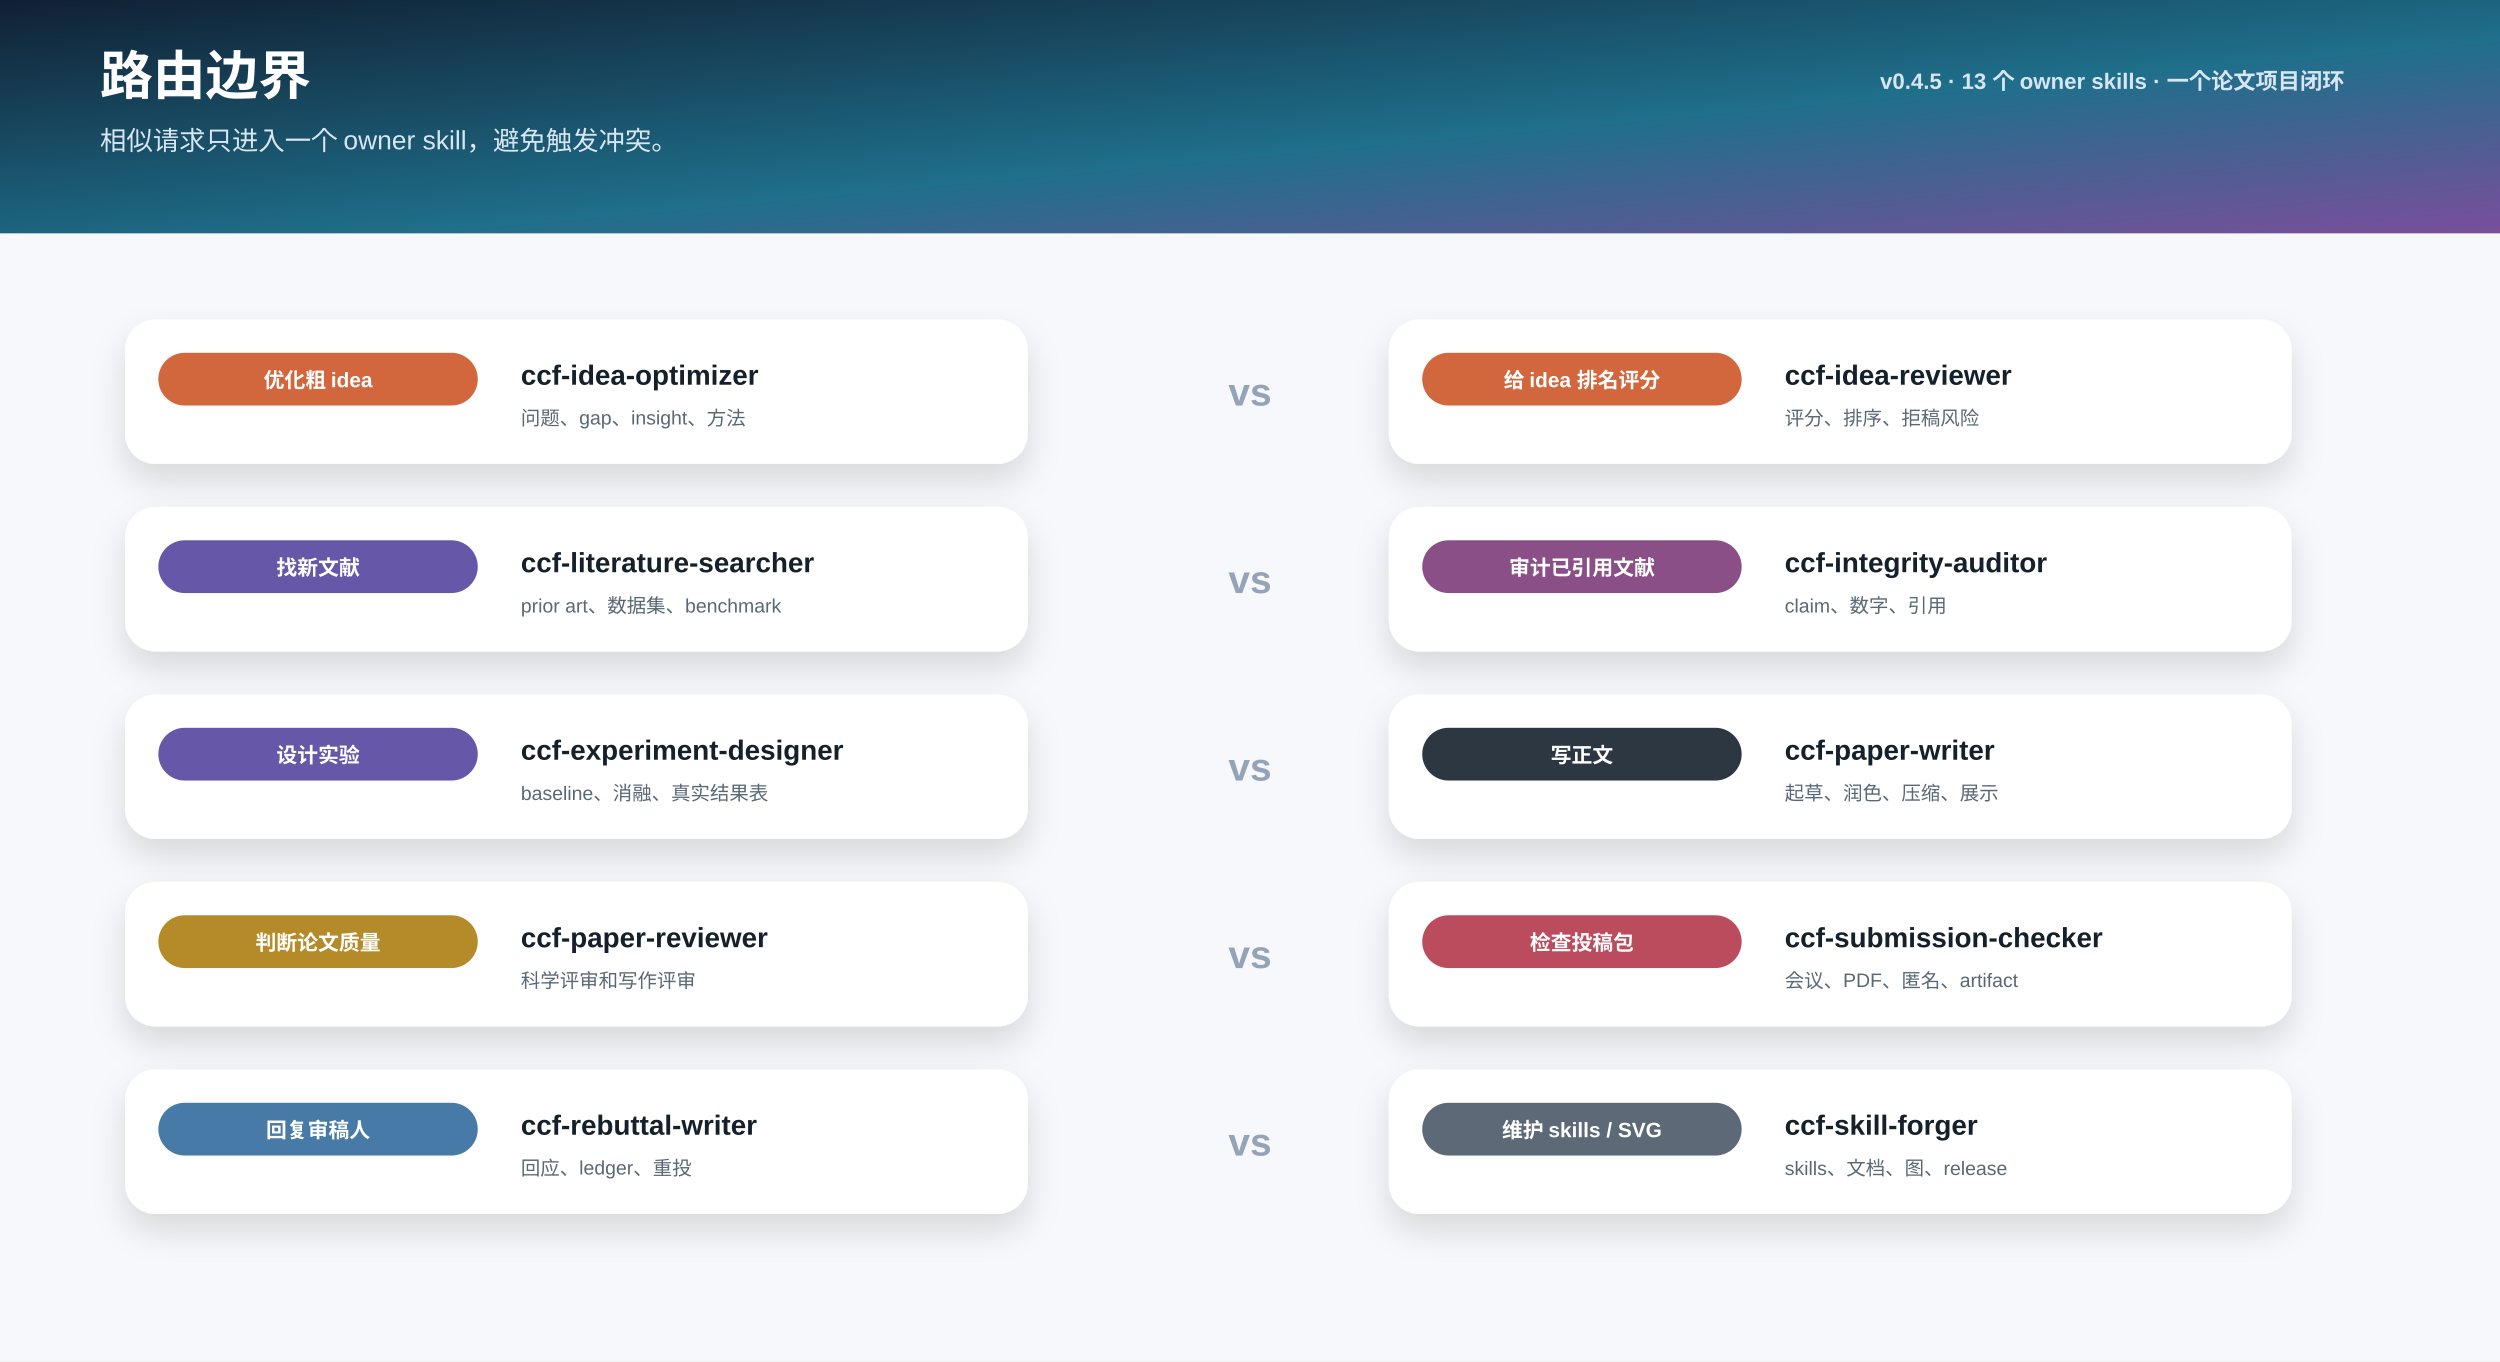
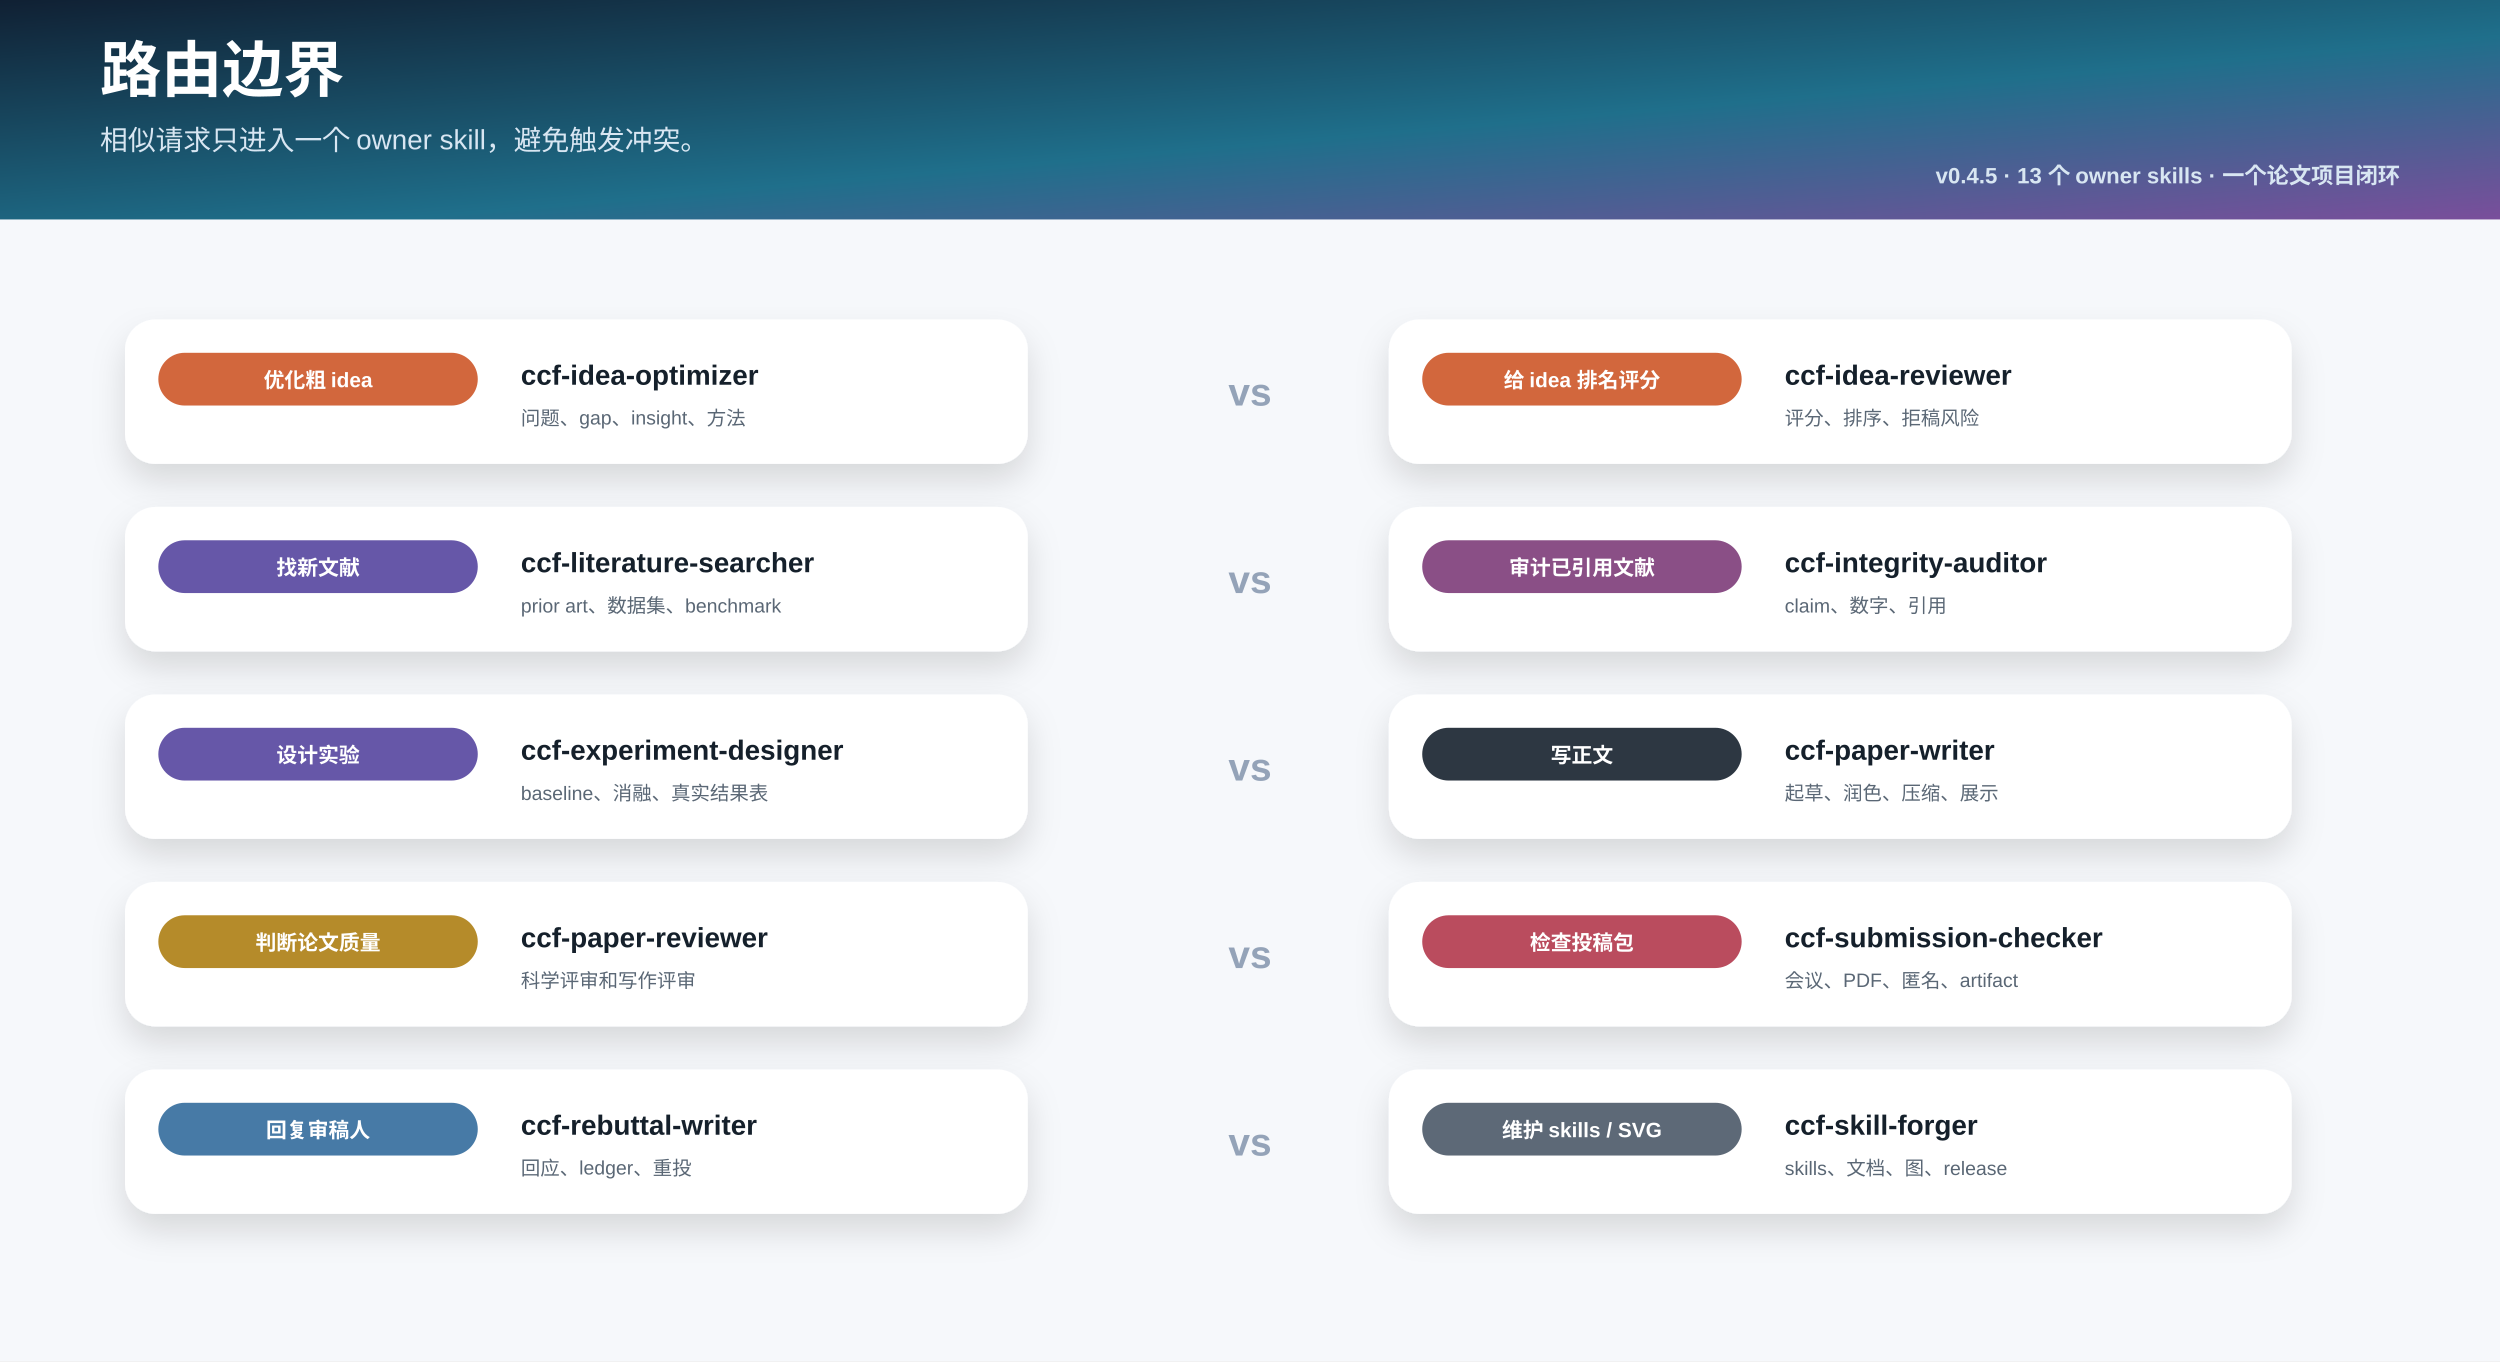
<svg xmlns="http://www.w3.org/2000/svg" width="1800" height="980" viewBox="0 0 1800 980">
  <defs>
    <linearGradient id="header" x1="0" y1="0" x2="1" y2="1">
      <stop offset="0" stop-color="#102033" />
      <stop offset="0.58" stop-color="#1F6F8B" />
      <stop offset="1" stop-color="#7A4E9B" />
    </linearGradient>
    <filter id="shadow" x="-20%" y="-20%" width="140%" height="160%">
      <feDropShadow dx="0" dy="12" stdDeviation="12" flood-color="#0B1826" flood-opacity="0.13" />
    </filter>
    <marker id="arrow" markerWidth="13" markerHeight="13" refX="11" refY="6.5" orient="auto">
      <path d="M2,2 L11,6.5 L2,11 Z" fill="#7B8794" />
    </marker>
  </defs>
  <style>text{font-family:Microsoft YaHei, Segoe UI, Arial, sans-serif;dominant-baseline:auto} .mono{font-family:Consolas,Menlo,monospace}</style>
  <rect x="0" y="0" width="1800" height="980" rx="0" fill="#F6F8FB" stroke="none" stroke-width="2" />
-   <rect x="0" y="0" width="1800" height="168" rx="0" fill="url(#header)" stroke="none" stroke-width="2" />
-   <text x="72" y="68" font-size="38" font-weight="850" fill="#FFFFFF" text-anchor="start">路由边界</text>
-   <text x="72" y="108" font-size="19" font-weight="500" fill="#D8E6F2" text-anchor="start">相似请求只进入一个 owner skill，避免触发冲突。</text>
-   <text x="1688" y="64" font-size="16" font-weight="650" fill="#D8E6F2" text-anchor="end">v0.4.5 · 13 个 owner skills · 一个论文项目闭环</text>
+   <rect x="0" y="0" width="1800" height="158" rx="0" fill="url(#header)" stroke="none" stroke-width="2" />
+   <text x="72" y="66" font-size="44" font-weight="850" fill="#FFFFFF" text-anchor="start">路由边界</text>
+   <text x="72" y="108" font-size="20" font-weight="500" fill="#D8E6F2" text-anchor="start">相似请求只进入一个 owner skill，避免触发冲突。</text>
+   <text x="1728" y="132" font-size="16" font-weight="650" fill="#D8E6F2" text-anchor="end">v0.4.5 · 13 个 owner skills · 一个论文项目闭环</text>
  <rect x="90" y="230" width="650" height="104" rx="22" fill="#FFFFFF" stroke="none" stroke-width="2" filter="url(#shadow)" />
  <rect x="114" y="254" width="230" height="38" rx="19" fill="#D2673D" stroke="none" stroke-width="2" />
  <text x="229" y="279" font-size="15" font-weight="760" fill="#FFFFFF" text-anchor="middle">优化粗 idea</text>
  <text x="375" y="277" font-size="20" font-weight="820" fill="#15202B" text-anchor="start">ccf-idea-optimizer</text>
  <text x="375" y="306" font-size="14" font-weight="520" fill="#5A6775" text-anchor="start">问题、gap、insight、方法</text>
  <rect x="1000" y="230" width="650" height="104" rx="22" fill="#FFFFFF" stroke="none" stroke-width="2" filter="url(#shadow)" />
  <rect x="1024" y="254" width="230" height="38" rx="19" fill="#D2673D" stroke="none" stroke-width="2" />
  <text x="1139" y="279" font-size="15" font-weight="760" fill="#FFFFFF" text-anchor="middle">给 idea 排名评分</text>
  <text x="1285" y="277" font-size="20" font-weight="820" fill="#15202B" text-anchor="start">ccf-idea-reviewer</text>
  <text x="1285" y="306" font-size="14" font-weight="520" fill="#5A6775" text-anchor="start">评分、排序、拒稿风险</text>
  <text x="900" y="292" font-size="28" font-weight="850" fill="#94A3B8" text-anchor="middle">vs</text>
  <rect x="90" y="365" width="650" height="104" rx="22" fill="#FFFFFF" stroke="none" stroke-width="2" filter="url(#shadow)" />
  <rect x="114" y="389" width="230" height="38" rx="19" fill="#6657A8" stroke="none" stroke-width="2" />
  <text x="229" y="414" font-size="15" font-weight="760" fill="#FFFFFF" text-anchor="middle">找新文献</text>
  <text x="375" y="412" font-size="20" font-weight="820" fill="#15202B" text-anchor="start">ccf-literature-searcher</text>
  <text x="375" y="441" font-size="14" font-weight="520" fill="#5A6775" text-anchor="start">prior art、数据集、benchmark</text>
  <rect x="1000" y="365" width="650" height="104" rx="22" fill="#FFFFFF" stroke="none" stroke-width="2" filter="url(#shadow)" />
  <rect x="1024" y="389" width="230" height="38" rx="19" fill="#8A4F86" stroke="none" stroke-width="2" />
  <text x="1139" y="414" font-size="15" font-weight="760" fill="#FFFFFF" text-anchor="middle">审计已引用文献</text>
  <text x="1285" y="412" font-size="20" font-weight="820" fill="#15202B" text-anchor="start">ccf-integrity-auditor</text>
  <text x="1285" y="441" font-size="14" font-weight="520" fill="#5A6775" text-anchor="start">claim、数字、引用</text>
  <text x="900" y="427" font-size="28" font-weight="850" fill="#94A3B8" text-anchor="middle">vs</text>
  <rect x="90" y="500" width="650" height="104" rx="22" fill="#FFFFFF" stroke="none" stroke-width="2" filter="url(#shadow)" />
  <rect x="114" y="524" width="230" height="38" rx="19" fill="#6657A8" stroke="none" stroke-width="2" />
  <text x="229" y="549" font-size="15" font-weight="760" fill="#FFFFFF" text-anchor="middle">设计实验</text>
  <text x="375" y="547" font-size="20" font-weight="820" fill="#15202B" text-anchor="start">ccf-experiment-designer</text>
  <text x="375" y="576" font-size="14" font-weight="520" fill="#5A6775" text-anchor="start">baseline、消融、真实结果表</text>
  <rect x="1000" y="500" width="650" height="104" rx="22" fill="#FFFFFF" stroke="none" stroke-width="2" filter="url(#shadow)" />
  <rect x="1024" y="524" width="230" height="38" rx="19" fill="#2D3742" stroke="none" stroke-width="2" />
  <text x="1139" y="549" font-size="15" font-weight="760" fill="#FFFFFF" text-anchor="middle">写正文</text>
  <text x="1285" y="547" font-size="20" font-weight="820" fill="#15202B" text-anchor="start">ccf-paper-writer</text>
  <text x="1285" y="576" font-size="14" font-weight="520" fill="#5A6775" text-anchor="start">起草、润色、压缩、展示</text>
  <text x="900" y="562" font-size="28" font-weight="850" fill="#94A3B8" text-anchor="middle">vs</text>
  <rect x="90" y="635" width="650" height="104" rx="22" fill="#FFFFFF" stroke="none" stroke-width="2" filter="url(#shadow)" />
  <rect x="114" y="659" width="230" height="38" rx="19" fill="#B58B2A" stroke="none" stroke-width="2" />
  <text x="229" y="684" font-size="15" font-weight="760" fill="#FFFFFF" text-anchor="middle">判断论文质量</text>
  <text x="375" y="682" font-size="20" font-weight="820" fill="#15202B" text-anchor="start">ccf-paper-reviewer</text>
  <text x="375" y="711" font-size="14" font-weight="520" fill="#5A6775" text-anchor="start">科学评审和写作评审</text>
  <rect x="1000" y="635" width="650" height="104" rx="22" fill="#FFFFFF" stroke="none" stroke-width="2" filter="url(#shadow)" />
  <rect x="1024" y="659" width="230" height="38" rx="19" fill="#BA4C5E" stroke="none" stroke-width="2" />
  <text x="1139" y="684" font-size="15" font-weight="760" fill="#FFFFFF" text-anchor="middle">检查投稿包</text>
  <text x="1285" y="682" font-size="20" font-weight="820" fill="#15202B" text-anchor="start">ccf-submission-checker</text>
  <text x="1285" y="711" font-size="14" font-weight="520" fill="#5A6775" text-anchor="start">会议、PDF、匿名、artifact</text>
  <text x="900" y="697" font-size="28" font-weight="850" fill="#94A3B8" text-anchor="middle">vs</text>
  <rect x="90" y="770" width="650" height="104" rx="22" fill="#FFFFFF" stroke="none" stroke-width="2" filter="url(#shadow)" />
  <rect x="114" y="794" width="230" height="38" rx="19" fill="#477AA6" stroke="none" stroke-width="2" />
  <text x="229" y="819" font-size="15" font-weight="760" fill="#FFFFFF" text-anchor="middle">回复审稿人</text>
  <text x="375" y="817" font-size="20" font-weight="820" fill="#15202B" text-anchor="start">ccf-rebuttal-writer</text>
  <text x="375" y="846" font-size="14" font-weight="520" fill="#5A6775" text-anchor="start">回应、ledger、重投</text>
  <rect x="1000" y="770" width="650" height="104" rx="22" fill="#FFFFFF" stroke="none" stroke-width="2" filter="url(#shadow)" />
  <rect x="1024" y="794" width="230" height="38" rx="19" fill="#5D6977" stroke="none" stroke-width="2" />
  <text x="1139" y="819" font-size="15" font-weight="760" fill="#FFFFFF" text-anchor="middle">维护 skills / SVG</text>
  <text x="1285" y="817" font-size="20" font-weight="820" fill="#15202B" text-anchor="start">ccf-skill-forger</text>
  <text x="1285" y="846" font-size="14" font-weight="520" fill="#5A6775" text-anchor="start">skills、文档、图、release</text>
  <text x="900" y="832" font-size="28" font-weight="850" fill="#94A3B8" text-anchor="middle">vs</text>
</svg>
